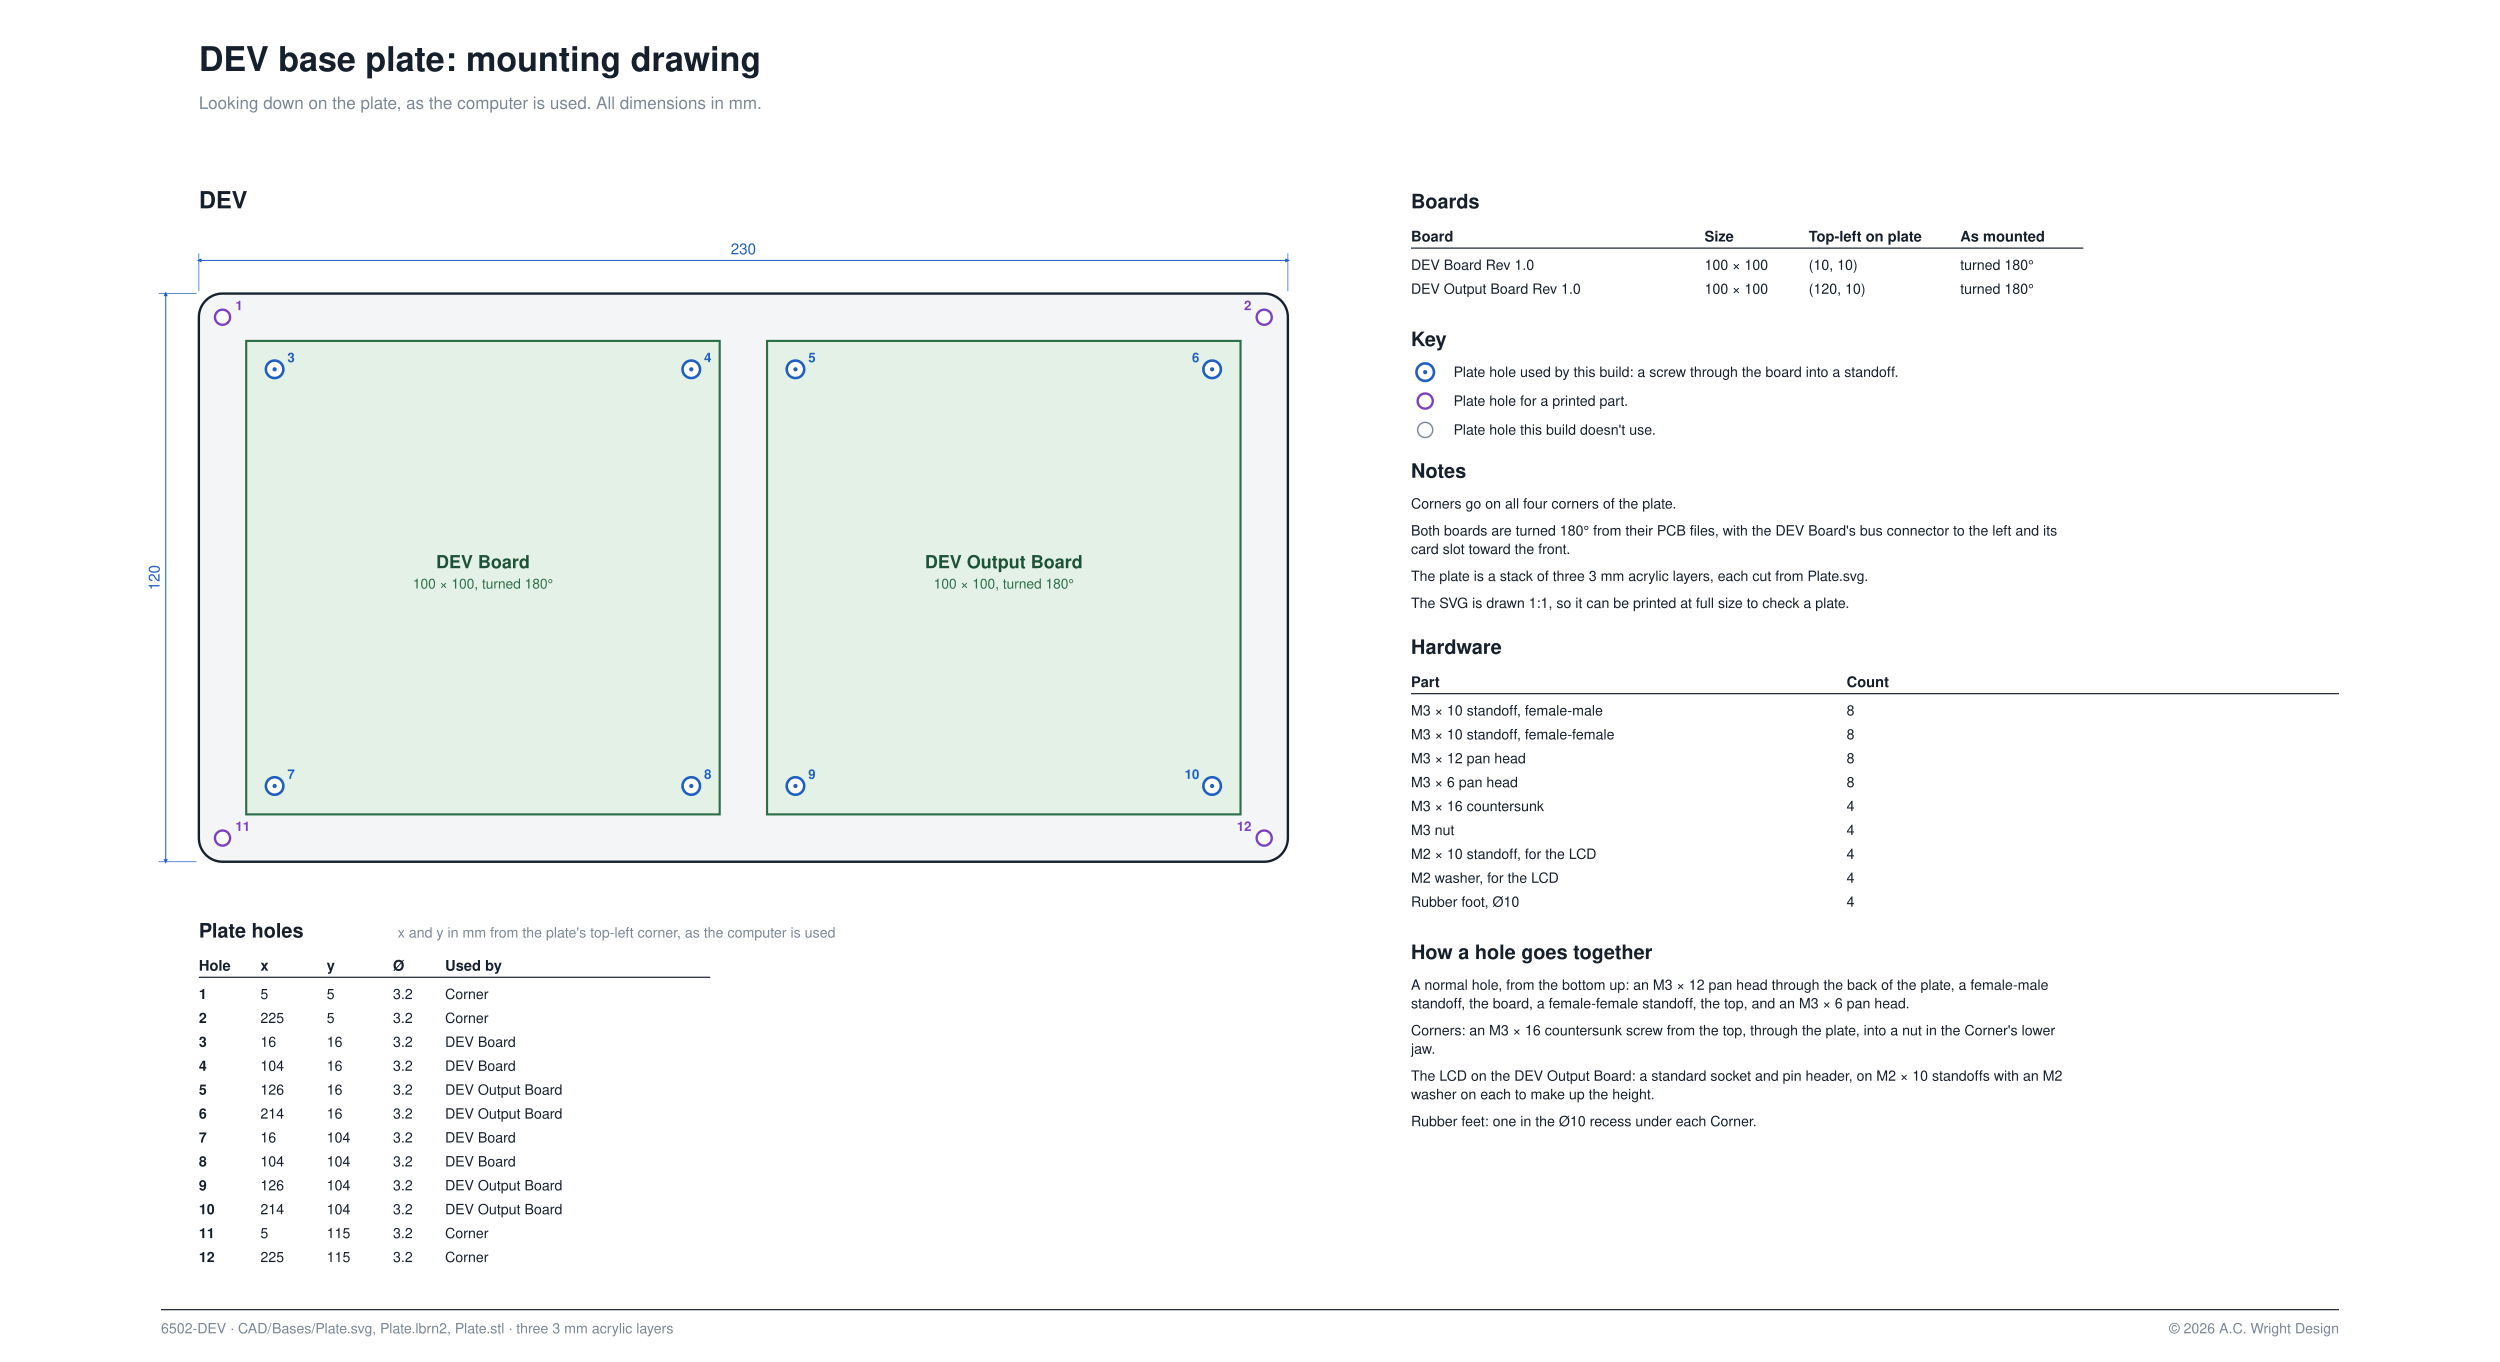
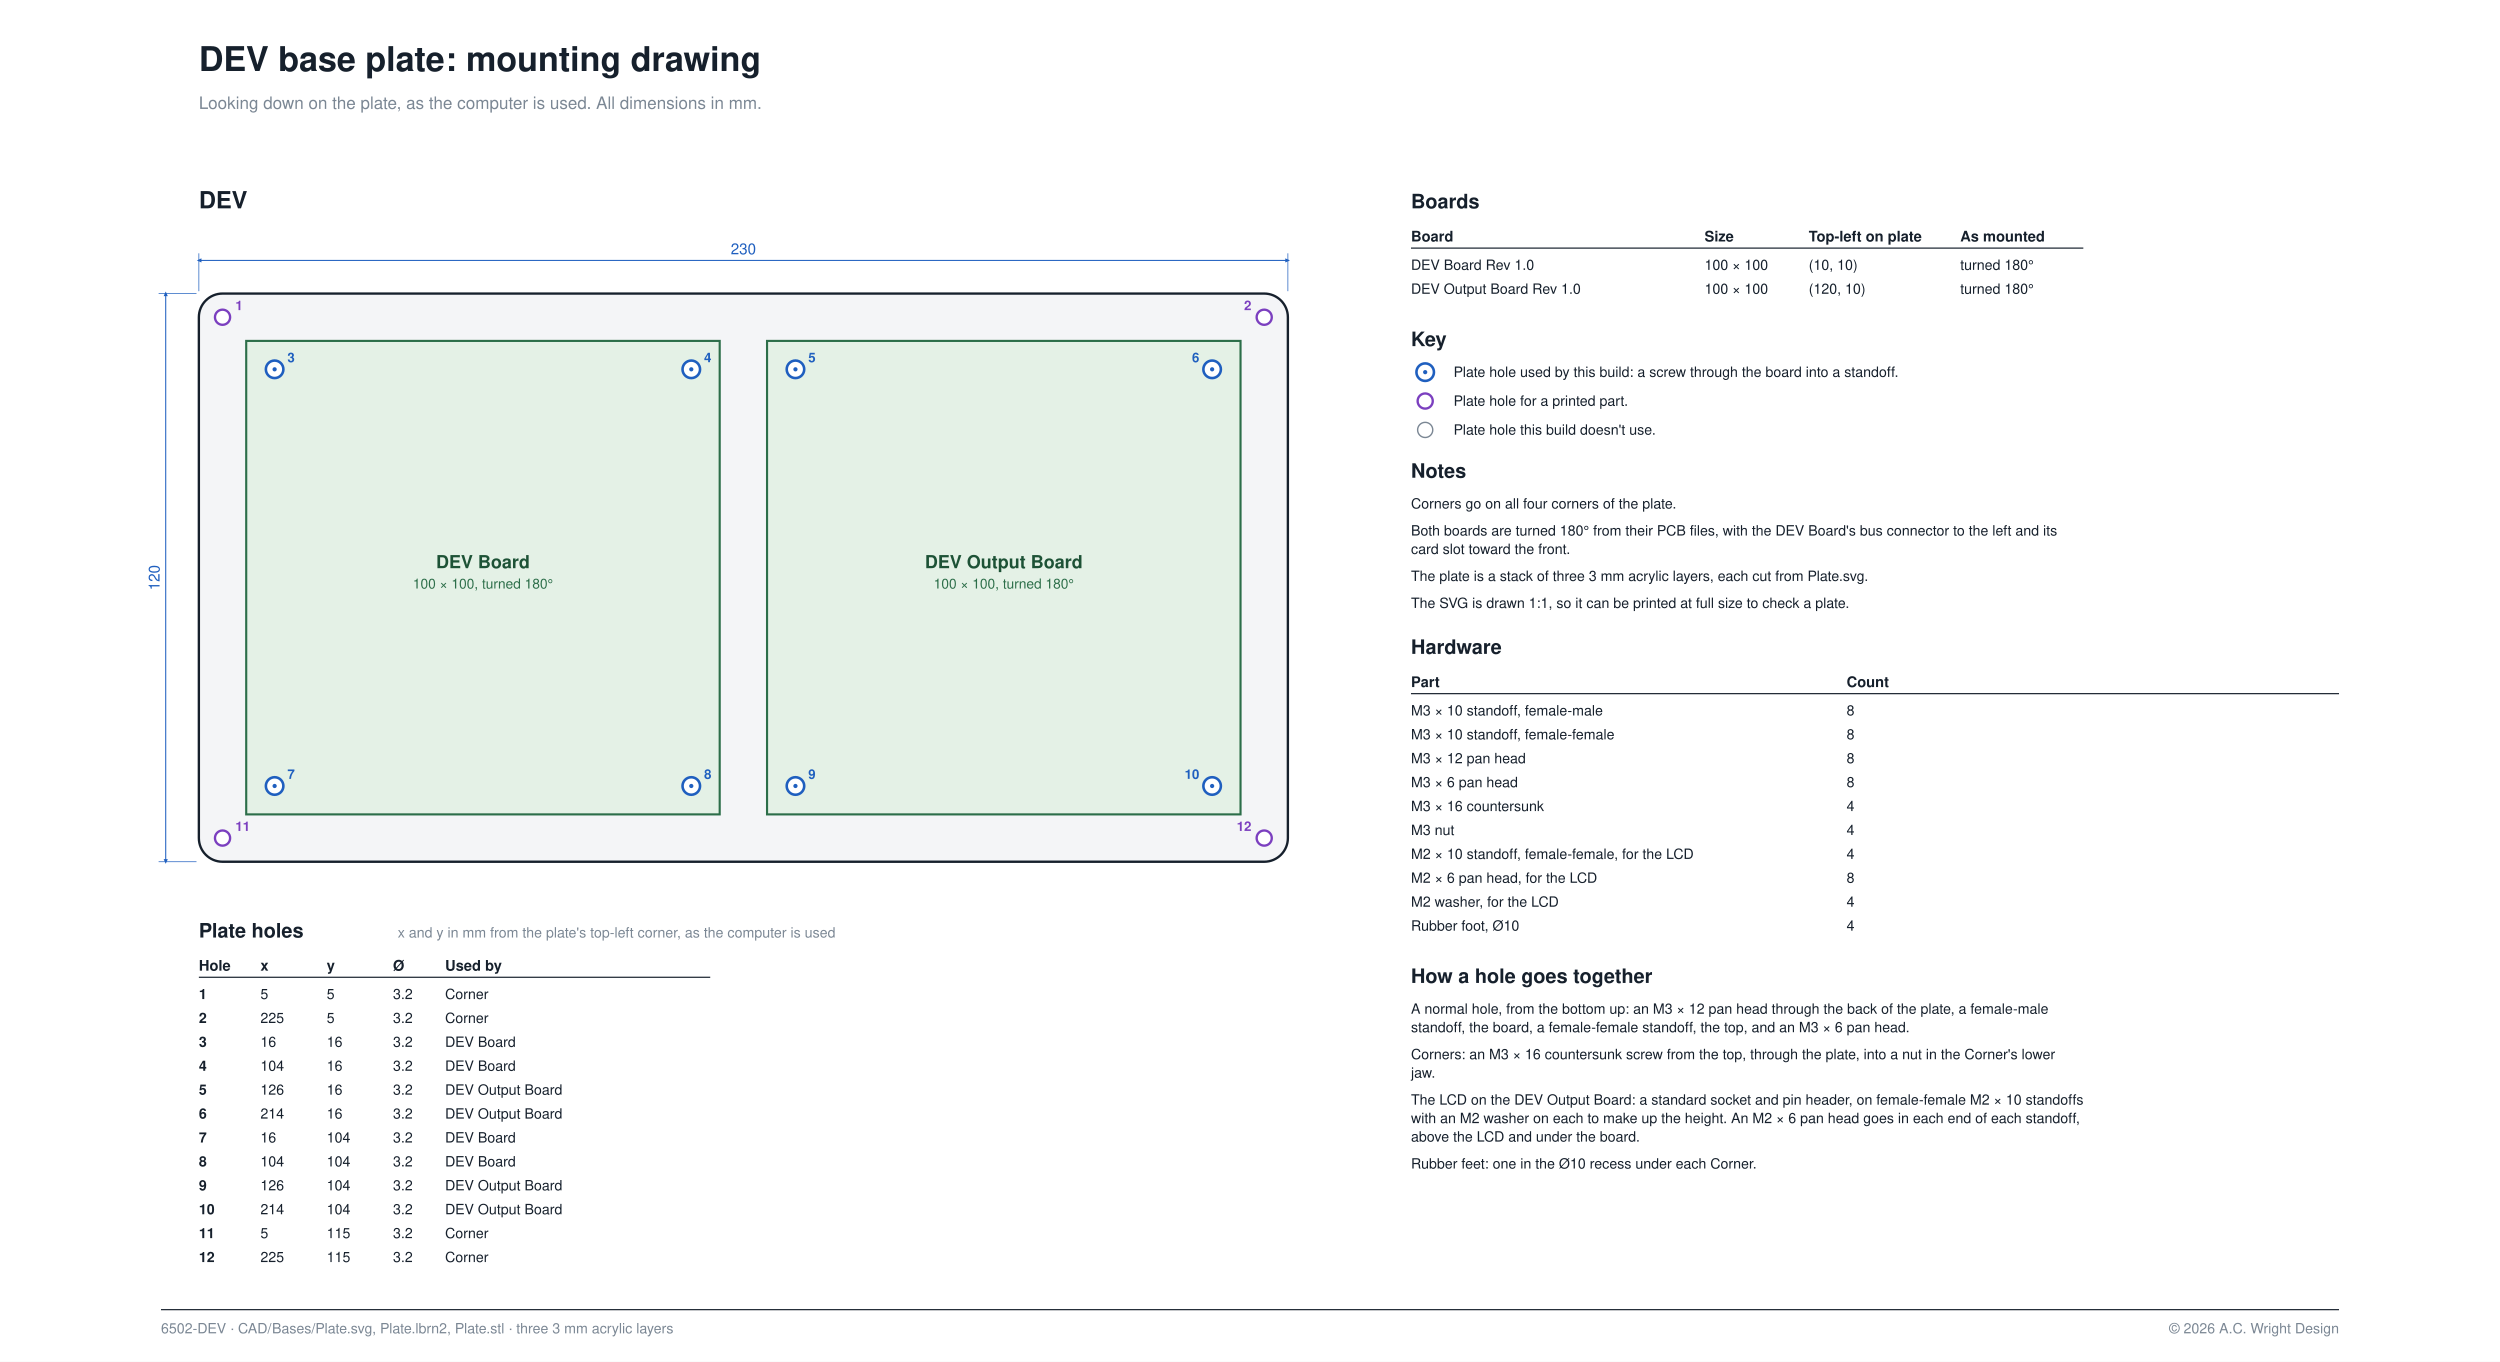
<svg xmlns="http://www.w3.org/2000/svg" viewBox="0 0 528 287.6" width="528mm" height="287.6mm" font-family="Helvetica, Arial, sans-serif">
  <defs>
    <marker id="a" viewBox="0 0 10 10" refX="5" refY="5" markerWidth="5" markerHeight="5" orient="auto-start-reverse">
      <path d="M0,1 L9,5 L0,9z" fill="#1f5fbf" />
    </marker>
  </defs>
  <rect width="528" height="287.6" fill="#fff" />
  <text x="42" y="44" font-size="5" text-anchor="start" fill="#16202c" font-weight="bold">DEV</text>
  <g transform="translate(42 62)">
    <rect x="0" y="0" width="230" height="120" rx="5" fill="#f4f5f7" stroke="#16202c" stroke-width="0.5" />
    <rect x="10" y="10" width="100" height="100" rx="0" fill="#e4f1e6" stroke="#2c6e49" stroke-width="0.45" />
    <rect x="120" y="10" width="100" height="100" rx="0" fill="#e4f1e6" stroke="#2c6e49" stroke-width="0.45" />
    <text x="60" y="58" font-size="3.8" text-anchor="middle" fill="#1d5236" font-weight="bold">DEV Board</text>
    <text x="60" y="62.3" font-size="2.9" text-anchor="middle" fill="#2c6e49" font-weight="normal">100 × 100, turned 180°</text>
    <text x="170" y="58" font-size="3.8" text-anchor="middle" fill="#1d5236" font-weight="bold">DEV Output Board</text>
    <text x="170" y="62.3" font-size="2.9" text-anchor="middle" fill="#2c6e49" font-weight="normal">100 × 100, turned 180°</text>
    <circle cx="5" cy="5" r="1.6" fill="#fff" stroke="#7b3fbf" stroke-width="0.5" />
    <text x="7.7" y="3.5" font-size="2.8" text-anchor="start" fill="#7b3fbf" font-weight="bold">1</text>
    <circle cx="225" cy="5" r="1.6" fill="#fff" stroke="#7b3fbf" stroke-width="0.5" />
    <text x="222.3" y="3.5" font-size="2.8" text-anchor="end" fill="#7b3fbf" font-weight="bold">2</text>
    <circle cx="16" cy="16" r="1.85" fill="#fff" stroke="#1f5fbf" stroke-width="0.55" />
    <circle cx="16" cy="16" r="0.45" fill="#1f5fbf" stroke="#1f5fbf" stroke-width="0" />
    <text x="18.7" y="14.5" font-size="2.8" text-anchor="start" fill="#1f5fbf" font-weight="bold">3</text>
    <circle cx="104" cy="16" r="1.85" fill="#fff" stroke="#1f5fbf" stroke-width="0.55" />
    <circle cx="104" cy="16" r="0.45" fill="#1f5fbf" stroke="#1f5fbf" stroke-width="0" />
    <text x="106.7" y="14.5" font-size="2.8" text-anchor="start" fill="#1f5fbf" font-weight="bold">4</text>
    <circle cx="126" cy="16" r="1.85" fill="#fff" stroke="#1f5fbf" stroke-width="0.55" />
    <circle cx="126" cy="16" r="0.45" fill="#1f5fbf" stroke="#1f5fbf" stroke-width="0" />
    <text x="128.7" y="14.5" font-size="2.8" text-anchor="start" fill="#1f5fbf" font-weight="bold">5</text>
    <circle cx="214" cy="16" r="1.85" fill="#fff" stroke="#1f5fbf" stroke-width="0.55" />
    <circle cx="214" cy="16" r="0.45" fill="#1f5fbf" stroke="#1f5fbf" stroke-width="0" />
    <text x="211.3" y="14.5" font-size="2.8" text-anchor="end" fill="#1f5fbf" font-weight="bold">6</text>
    <circle cx="16" cy="104" r="1.85" fill="#fff" stroke="#1f5fbf" stroke-width="0.55" />
    <circle cx="16" cy="104" r="0.45" fill="#1f5fbf" stroke="#1f5fbf" stroke-width="0" />
    <text x="18.7" y="102.5" font-size="2.8" text-anchor="start" fill="#1f5fbf" font-weight="bold">7</text>
    <circle cx="104" cy="104" r="1.85" fill="#fff" stroke="#1f5fbf" stroke-width="0.55" />
    <circle cx="104" cy="104" r="0.45" fill="#1f5fbf" stroke="#1f5fbf" stroke-width="0" />
    <text x="106.7" y="102.5" font-size="2.8" text-anchor="start" fill="#1f5fbf" font-weight="bold">8</text>
    <circle cx="126" cy="104" r="1.85" fill="#fff" stroke="#1f5fbf" stroke-width="0.55" />
    <circle cx="126" cy="104" r="0.45" fill="#1f5fbf" stroke="#1f5fbf" stroke-width="0" />
    <text x="128.7" y="102.5" font-size="2.8" text-anchor="start" fill="#1f5fbf" font-weight="bold">9</text>
    <circle cx="214" cy="104" r="1.85" fill="#fff" stroke="#1f5fbf" stroke-width="0.55" />
    <circle cx="214" cy="104" r="0.45" fill="#1f5fbf" stroke="#1f5fbf" stroke-width="0" />
    <text x="211.3" y="102.5" font-size="2.8" text-anchor="end" fill="#1f5fbf" font-weight="bold">10</text>
    <circle cx="5" cy="115" r="1.6" fill="#fff" stroke="#7b3fbf" stroke-width="0.5" />
    <text x="7.7" y="113.5" font-size="2.8" text-anchor="start" fill="#7b3fbf" font-weight="bold">11</text>
    <circle cx="225" cy="115" r="1.6" fill="#fff" stroke="#7b3fbf" stroke-width="0.5" />
    <text x="222.3" y="113.5" font-size="2.8" text-anchor="end" fill="#7b3fbf" font-weight="bold">12</text>
    <line x1="0" y1="-0.5" x2="0" y2="-8.5" stroke="#1f5fbf" stroke-width="0.15" />
    <line x1="230" y1="-0.5" x2="230" y2="-8.5" stroke="#1f5fbf" stroke-width="0.15" />
    <line x1="0" y1="-7" x2="230" y2="-7" stroke="#1f5fbf" stroke-width="0.22" marker-start="url(#a)" marker-end="url(#a)" />
    <text x="115" y="-8.3" font-size="3.2" text-anchor="middle" fill="#1f5fbf" font-weight="normal">230</text>
    <line x1="-0.5" y1="0" x2="-8.5" y2="0" stroke="#1f5fbf" stroke-width="0.15" />
    <line x1="-0.5" y1="120" x2="-8.5" y2="120" stroke="#1f5fbf" stroke-width="0.15" />
    <line x1="-7" y1="0" x2="-7" y2="120" stroke="#1f5fbf" stroke-width="0.22" marker-start="url(#a)" marker-end="url(#a)" />
    <text x="-8.3" y="60" font-size="3.2" text-anchor="middle" fill="#1f5fbf" font-weight="normal" transform="rotate(-90 -8.3 60)">120</text>
  </g>
  <text x="42" y="198" font-size="4.2" text-anchor="start" fill="#16202c" font-weight="bold">Plate holes</text>
  <text x="84" y="198" font-size="3" text-anchor="start" fill="#7b8794" font-weight="normal">x and y in mm from the plate's top-left corner, as the computer is used</text>
  <text x="42" y="205" font-size="3.1" text-anchor="start" fill="#16202c" font-weight="bold">Hole</text>
  <text x="55" y="205" font-size="3.1" text-anchor="start" fill="#16202c" font-weight="bold">x</text>
  <text x="69" y="205" font-size="3.1" text-anchor="start" fill="#16202c" font-weight="bold">y</text>
  <text x="83" y="205" font-size="3.1" text-anchor="start" fill="#16202c" font-weight="bold">Ø</text>
  <text x="94" y="205" font-size="3.1" text-anchor="start" fill="#16202c" font-weight="bold">Used by</text>
  <line x1="42" y1="206.4" x2="150" y2="206.4" stroke="#16202c" stroke-width="0.25" />
  <text x="42" y="211" font-size="3" text-anchor="start" fill="#16202c" font-weight="bold">1</text>
  <text x="55" y="211" font-size="3" text-anchor="start" fill="#16202c" font-weight="normal">5</text>
  <text x="69" y="211" font-size="3" text-anchor="start" fill="#16202c" font-weight="normal">5</text>
  <text x="83" y="211" font-size="3" text-anchor="start" fill="#16202c" font-weight="normal">3.2</text>
  <text x="94" y="211" font-size="3" text-anchor="start" fill="#16202c" font-weight="normal">Corner</text>
  <text x="42" y="216.05" font-size="3" text-anchor="start" fill="#16202c" font-weight="bold">2</text>
  <text x="55" y="216.05" font-size="3" text-anchor="start" fill="#16202c" font-weight="normal">225</text>
  <text x="69" y="216.05" font-size="3" text-anchor="start" fill="#16202c" font-weight="normal">5</text>
  <text x="83" y="216.05" font-size="3" text-anchor="start" fill="#16202c" font-weight="normal">3.2</text>
  <text x="94" y="216.05" font-size="3" text-anchor="start" fill="#16202c" font-weight="normal">Corner</text>
  <text x="42" y="221.1" font-size="3" text-anchor="start" fill="#16202c" font-weight="bold">3</text>
  <text x="55" y="221.1" font-size="3" text-anchor="start" fill="#16202c" font-weight="normal">16</text>
  <text x="69" y="221.1" font-size="3" text-anchor="start" fill="#16202c" font-weight="normal">16</text>
  <text x="83" y="221.1" font-size="3" text-anchor="start" fill="#16202c" font-weight="normal">3.2</text>
  <text x="94" y="221.1" font-size="3" text-anchor="start" fill="#16202c" font-weight="normal">DEV Board</text>
  <text x="42" y="226.15" font-size="3" text-anchor="start" fill="#16202c" font-weight="bold">4</text>
  <text x="55" y="226.15" font-size="3" text-anchor="start" fill="#16202c" font-weight="normal">104</text>
  <text x="69" y="226.15" font-size="3" text-anchor="start" fill="#16202c" font-weight="normal">16</text>
  <text x="83" y="226.15" font-size="3" text-anchor="start" fill="#16202c" font-weight="normal">3.2</text>
  <text x="94" y="226.15" font-size="3" text-anchor="start" fill="#16202c" font-weight="normal">DEV Board</text>
  <text x="42" y="231.2" font-size="3" text-anchor="start" fill="#16202c" font-weight="bold">5</text>
  <text x="55" y="231.2" font-size="3" text-anchor="start" fill="#16202c" font-weight="normal">126</text>
  <text x="69" y="231.2" font-size="3" text-anchor="start" fill="#16202c" font-weight="normal">16</text>
  <text x="83" y="231.2" font-size="3" text-anchor="start" fill="#16202c" font-weight="normal">3.2</text>
  <text x="94" y="231.2" font-size="3" text-anchor="start" fill="#16202c" font-weight="normal">DEV Output Board</text>
  <text x="42" y="236.25" font-size="3" text-anchor="start" fill="#16202c" font-weight="bold">6</text>
  <text x="55" y="236.25" font-size="3" text-anchor="start" fill="#16202c" font-weight="normal">214</text>
  <text x="69" y="236.25" font-size="3" text-anchor="start" fill="#16202c" font-weight="normal">16</text>
  <text x="83" y="236.25" font-size="3" text-anchor="start" fill="#16202c" font-weight="normal">3.2</text>
  <text x="94" y="236.25" font-size="3" text-anchor="start" fill="#16202c" font-weight="normal">DEV Output Board</text>
  <text x="42" y="241.3" font-size="3" text-anchor="start" fill="#16202c" font-weight="bold">7</text>
  <text x="55" y="241.3" font-size="3" text-anchor="start" fill="#16202c" font-weight="normal">16</text>
  <text x="69" y="241.3" font-size="3" text-anchor="start" fill="#16202c" font-weight="normal">104</text>
  <text x="83" y="241.3" font-size="3" text-anchor="start" fill="#16202c" font-weight="normal">3.2</text>
  <text x="94" y="241.3" font-size="3" text-anchor="start" fill="#16202c" font-weight="normal">DEV Board</text>
  <text x="42" y="246.35" font-size="3" text-anchor="start" fill="#16202c" font-weight="bold">8</text>
  <text x="55" y="246.35" font-size="3" text-anchor="start" fill="#16202c" font-weight="normal">104</text>
  <text x="69" y="246.35" font-size="3" text-anchor="start" fill="#16202c" font-weight="normal">104</text>
  <text x="83" y="246.35" font-size="3" text-anchor="start" fill="#16202c" font-weight="normal">3.2</text>
  <text x="94" y="246.35" font-size="3" text-anchor="start" fill="#16202c" font-weight="normal">DEV Board</text>
  <text x="42" y="251.4" font-size="3" text-anchor="start" fill="#16202c" font-weight="bold">9</text>
  <text x="55" y="251.4" font-size="3" text-anchor="start" fill="#16202c" font-weight="normal">126</text>
  <text x="69" y="251.4" font-size="3" text-anchor="start" fill="#16202c" font-weight="normal">104</text>
  <text x="83" y="251.4" font-size="3" text-anchor="start" fill="#16202c" font-weight="normal">3.2</text>
  <text x="94" y="251.4" font-size="3" text-anchor="start" fill="#16202c" font-weight="normal">DEV Output Board</text>
  <text x="42" y="256.45" font-size="3" text-anchor="start" fill="#16202c" font-weight="bold">10</text>
  <text x="55" y="256.45" font-size="3" text-anchor="start" fill="#16202c" font-weight="normal">214</text>
  <text x="69" y="256.45" font-size="3" text-anchor="start" fill="#16202c" font-weight="normal">104</text>
  <text x="83" y="256.45" font-size="3" text-anchor="start" fill="#16202c" font-weight="normal">3.2</text>
  <text x="94" y="256.45" font-size="3" text-anchor="start" fill="#16202c" font-weight="normal">DEV Output Board</text>
  <text x="42" y="261.5" font-size="3" text-anchor="start" fill="#16202c" font-weight="bold">11</text>
  <text x="55" y="261.5" font-size="3" text-anchor="start" fill="#16202c" font-weight="normal">5</text>
  <text x="69" y="261.5" font-size="3" text-anchor="start" fill="#16202c" font-weight="normal">115</text>
  <text x="83" y="261.5" font-size="3" text-anchor="start" fill="#16202c" font-weight="normal">3.2</text>
  <text x="94" y="261.5" font-size="3" text-anchor="start" fill="#16202c" font-weight="normal">Corner</text>
  <text x="42" y="266.55" font-size="3" text-anchor="start" fill="#16202c" font-weight="bold">12</text>
  <text x="55" y="266.55" font-size="3" text-anchor="start" fill="#16202c" font-weight="normal">225</text>
  <text x="69" y="266.55" font-size="3" text-anchor="start" fill="#16202c" font-weight="normal">115</text>
  <text x="83" y="266.55" font-size="3" text-anchor="start" fill="#16202c" font-weight="normal">3.2</text>
  <text x="94" y="266.55" font-size="3" text-anchor="start" fill="#16202c" font-weight="normal">Corner</text>
  <text x="298" y="44" font-size="4.2" text-anchor="start" fill="#16202c" font-weight="bold">Boards</text>
  <text x="298" y="51" font-size="3.1" text-anchor="start" fill="#16202c" font-weight="bold">Board</text>
  <text x="360" y="51" font-size="3.1" text-anchor="start" fill="#16202c" font-weight="bold">Size</text>
  <text x="382" y="51" font-size="3.1" text-anchor="start" fill="#16202c" font-weight="bold">Top-left on plate</text>
  <text x="414" y="51" font-size="3.1" text-anchor="start" fill="#16202c" font-weight="bold">As mounted</text>
  <line x1="298" y1="52.4" x2="440" y2="52.4" stroke="#16202c" stroke-width="0.25" />
  <text x="298" y="57" font-size="3" text-anchor="start" fill="#16202c" font-weight="normal">DEV Board Rev 1.0</text>
  <text x="360" y="57" font-size="3" text-anchor="start" fill="#16202c" font-weight="normal">100 × 100</text>
  <text x="382" y="57" font-size="3" text-anchor="start" fill="#16202c" font-weight="normal">(10, 10)</text>
  <text x="414" y="57" font-size="3" text-anchor="start" fill="#16202c" font-weight="normal">turned 180°</text>
  <text x="298" y="62.05" font-size="3" text-anchor="start" fill="#16202c" font-weight="normal">DEV Output Board Rev 1.0</text>
  <text x="360" y="62.05" font-size="3" text-anchor="start" fill="#16202c" font-weight="normal">100 × 100</text>
  <text x="382" y="62.05" font-size="3" text-anchor="start" fill="#16202c" font-weight="normal">(120, 10)</text>
  <text x="414" y="62.05" font-size="3" text-anchor="start" fill="#16202c" font-weight="normal">turned 180°</text>
  <text x="298" y="73.1" font-size="4.2" text-anchor="start" fill="#16202c" font-weight="bold">Key</text>
  <circle cx="301" cy="78.6" r="1.85" fill="#fff" stroke="#1f5fbf" stroke-width="0.55" />
  <circle cx="301" cy="78.6" r="0.45" fill="#1f5fbf" stroke="#1f5fbf" stroke-width="0" />
  <text x="307" y="79.6" font-size="3" text-anchor="start" fill="#16202c" font-weight="normal">Plate hole used by this build: a screw through the board into a standoff.</text>
  <circle cx="301" cy="84.7" r="1.6" fill="#fff" stroke="#7b3fbf" stroke-width="0.5" />
  <text x="307" y="85.7" font-size="3" text-anchor="start" fill="#16202c" font-weight="normal">Plate hole for a printed part.</text>
  <circle cx="301" cy="90.8" r="1.6" fill="#fff" stroke="#7b8794" stroke-width="0.3" />
  <text x="307" y="91.8" font-size="3" text-anchor="start" fill="#16202c" font-weight="normal">Plate hole this build doesn't use.</text>
  <text x="298" y="100.9" font-size="4.2" text-anchor="start" fill="#16202c" font-weight="bold">Notes</text>
  <text x="298" y="107.4" font-size="3" text-anchor="start" fill="#16202c" font-weight="normal">Corners go on all four corners of the plate.</text>
  <text x="298" y="113.1" font-size="3" text-anchor="start" fill="#16202c" font-weight="normal">Both boards are turned 180° from their PCB files, with the DEV Board's bus connector to the left and its</text>
  <text x="298" y="117" font-size="3" text-anchor="start" fill="#16202c" font-weight="normal">card slot toward the front.</text>
  <text x="298" y="122.7" font-size="3" text-anchor="start" fill="#16202c" font-weight="normal">The plate is a stack of three 3 mm acrylic layers, each cut from Plate.svg.</text>
  <text x="298" y="128.4" font-size="3" text-anchor="start" fill="#16202c" font-weight="normal">The SVG is drawn 1:1, so it can be printed at full size to check a plate.</text>
  <text x="298" y="138.1" font-size="4.2" text-anchor="start" fill="#16202c" font-weight="bold">Hardware</text>
  <text x="298" y="145.1" font-size="3.1" text-anchor="start" fill="#16202c" font-weight="bold">Part</text>
  <text x="390" y="145.1" font-size="3.1" text-anchor="start" fill="#16202c" font-weight="bold">Count</text>
  <line x1="298" y1="146.5" x2="494" y2="146.5" stroke="#16202c" stroke-width="0.25" />
  <text x="298" y="151.1" font-size="3" text-anchor="start" fill="#16202c" font-weight="normal">M3 × 10 standoff, female-male</text>
  <text x="390" y="151.1" font-size="3" text-anchor="start" fill="#16202c" font-weight="normal">8</text>
  <text x="298" y="156.15" font-size="3" text-anchor="start" fill="#16202c" font-weight="normal">M3 × 10 standoff, female-female</text>
  <text x="390" y="156.15" font-size="3" text-anchor="start" fill="#16202c" font-weight="normal">8</text>
  <text x="298" y="161.2" font-size="3" text-anchor="start" fill="#16202c" font-weight="normal">M3 × 12 pan head</text>
  <text x="390" y="161.2" font-size="3" text-anchor="start" fill="#16202c" font-weight="normal">8</text>
  <text x="298" y="166.25" font-size="3" text-anchor="start" fill="#16202c" font-weight="normal">M3 × 6 pan head</text>
  <text x="390" y="166.25" font-size="3" text-anchor="start" fill="#16202c" font-weight="normal">8</text>
  <text x="298" y="171.3" font-size="3" text-anchor="start" fill="#16202c" font-weight="normal">M3 × 16 countersunk</text>
  <text x="390" y="171.3" font-size="3" text-anchor="start" fill="#16202c" font-weight="normal">4</text>
  <text x="298" y="176.35" font-size="3" text-anchor="start" fill="#16202c" font-weight="normal">M3 nut</text>
  <text x="390" y="176.35" font-size="3" text-anchor="start" fill="#16202c" font-weight="normal">4</text>
-   <text x="298" y="181.4" font-size="3" text-anchor="start" fill="#16202c" font-weight="normal">M2 × 10 standoff, for the LCD</text>
+   <text x="298" y="181.4" font-size="3" text-anchor="start" fill="#16202c" font-weight="normal">M2 × 10 standoff, female-female, for the LCD</text>
  <text x="390" y="181.4" font-size="3" text-anchor="start" fill="#16202c" font-weight="normal">4</text>
-   <text x="298" y="186.45" font-size="3" text-anchor="start" fill="#16202c" font-weight="normal">M2 washer, for the LCD</text>
-   <text x="390" y="186.45" font-size="3" text-anchor="start" fill="#16202c" font-weight="normal">4</text>
-   <text x="298" y="191.5" font-size="3" text-anchor="start" fill="#16202c" font-weight="normal">Rubber foot, Ø10</text>
+   <text x="298" y="186.45" font-size="3" text-anchor="start" fill="#16202c" font-weight="normal">M2 × 6 pan head, for the LCD</text>
+   <text x="390" y="186.45" font-size="3" text-anchor="start" fill="#16202c" font-weight="normal">8</text>
+   <text x="298" y="191.5" font-size="3" text-anchor="start" fill="#16202c" font-weight="normal">M2 washer, for the LCD</text>
  <text x="390" y="191.5" font-size="3" text-anchor="start" fill="#16202c" font-weight="normal">4</text>
-   <text x="298" y="202.55" font-size="4.2" text-anchor="start" fill="#16202c" font-weight="bold">How a hole goes together</text>
-   <text x="298" y="209.05" font-size="3" text-anchor="start" fill="#16202c" font-weight="normal">A normal hole, from the bottom up: an M3 × 12 pan head through the back of the plate, a female-male</text>
-   <text x="298" y="212.95" font-size="3" text-anchor="start" fill="#16202c" font-weight="normal">standoff, the board, a female-female standoff, the top, and an M3 × 6 pan head.</text>
-   <text x="298" y="218.65" font-size="3" text-anchor="start" fill="#16202c" font-weight="normal">Corners: an M3 × 16 countersunk screw from the top, through the plate, into a nut in the Corner's lower</text>
-   <text x="298" y="222.55" font-size="3" text-anchor="start" fill="#16202c" font-weight="normal">jaw.</text>
-   <text x="298" y="228.25" font-size="3" text-anchor="start" fill="#16202c" font-weight="normal">The LCD on the DEV Output Board: a standard socket and pin header, on M2 × 10 standoffs with an M2</text>
-   <text x="298" y="232.15" font-size="3" text-anchor="start" fill="#16202c" font-weight="normal">washer on each to make up the height.</text>
-   <text x="298" y="237.85" font-size="3" text-anchor="start" fill="#16202c" font-weight="normal">Rubber feet: one in the Ø10 recess under each Corner.</text>
+   <text x="298" y="196.55" font-size="3" text-anchor="start" fill="#16202c" font-weight="normal">Rubber foot, Ø10</text>
+   <text x="390" y="196.55" font-size="3" text-anchor="start" fill="#16202c" font-weight="normal">4</text>
+   <text x="298" y="207.6" font-size="4.2" text-anchor="start" fill="#16202c" font-weight="bold">How a hole goes together</text>
+   <text x="298" y="214.1" font-size="3" text-anchor="start" fill="#16202c" font-weight="normal">A normal hole, from the bottom up: an M3 × 12 pan head through the back of the plate, a female-male</text>
+   <text x="298" y="218" font-size="3" text-anchor="start" fill="#16202c" font-weight="normal">standoff, the board, a female-female standoff, the top, and an M3 × 6 pan head.</text>
+   <text x="298" y="223.7" font-size="3" text-anchor="start" fill="#16202c" font-weight="normal">Corners: an M3 × 16 countersunk screw from the top, through the plate, into a nut in the Corner's lower</text>
+   <text x="298" y="227.6" font-size="3" text-anchor="start" fill="#16202c" font-weight="normal">jaw.</text>
+   <text x="298" y="233.3" font-size="3" text-anchor="start" fill="#16202c" font-weight="normal">The LCD on the DEV Output Board: a standard socket and pin header, on female-female M2 × 10 standoffs</text>
+   <text x="298" y="237.2" font-size="3" text-anchor="start" fill="#16202c" font-weight="normal">with an M2 washer on each to make up the height. An M2 × 6 pan head goes in each end of each standoff,</text>
+   <text x="298" y="241.1" font-size="3" text-anchor="start" fill="#16202c" font-weight="normal">above the LCD and under the board.</text>
+   <text x="298" y="246.8" font-size="3" text-anchor="start" fill="#16202c" font-weight="normal">Rubber feet: one in the Ø10 recess under each Corner.</text>
  <text x="42" y="15" font-size="7.2" text-anchor="start" fill="#16202c" font-weight="bold">DEV base plate: mounting drawing</text>
  <text x="42" y="23" font-size="3.6" text-anchor="start" fill="#7b8794" font-weight="normal">Looking down on the plate, as the computer is used. All dimensions in mm.</text>
  <line x1="34" y1="276.6" x2="494" y2="276.6" stroke="#16202c" stroke-width="0.25" />
  <text x="34" y="281.6" font-size="3" text-anchor="start" fill="#7b8794" font-weight="normal">6502-DEV · CAD/Bases/Plate.svg, Plate.lbrn2, Plate.stl · three 3 mm acrylic layers</text>
  <text x="494" y="281.6" font-size="3" text-anchor="end" fill="#7b8794" font-weight="normal">© 2026 A.C. Wright Design</text>
</svg>
